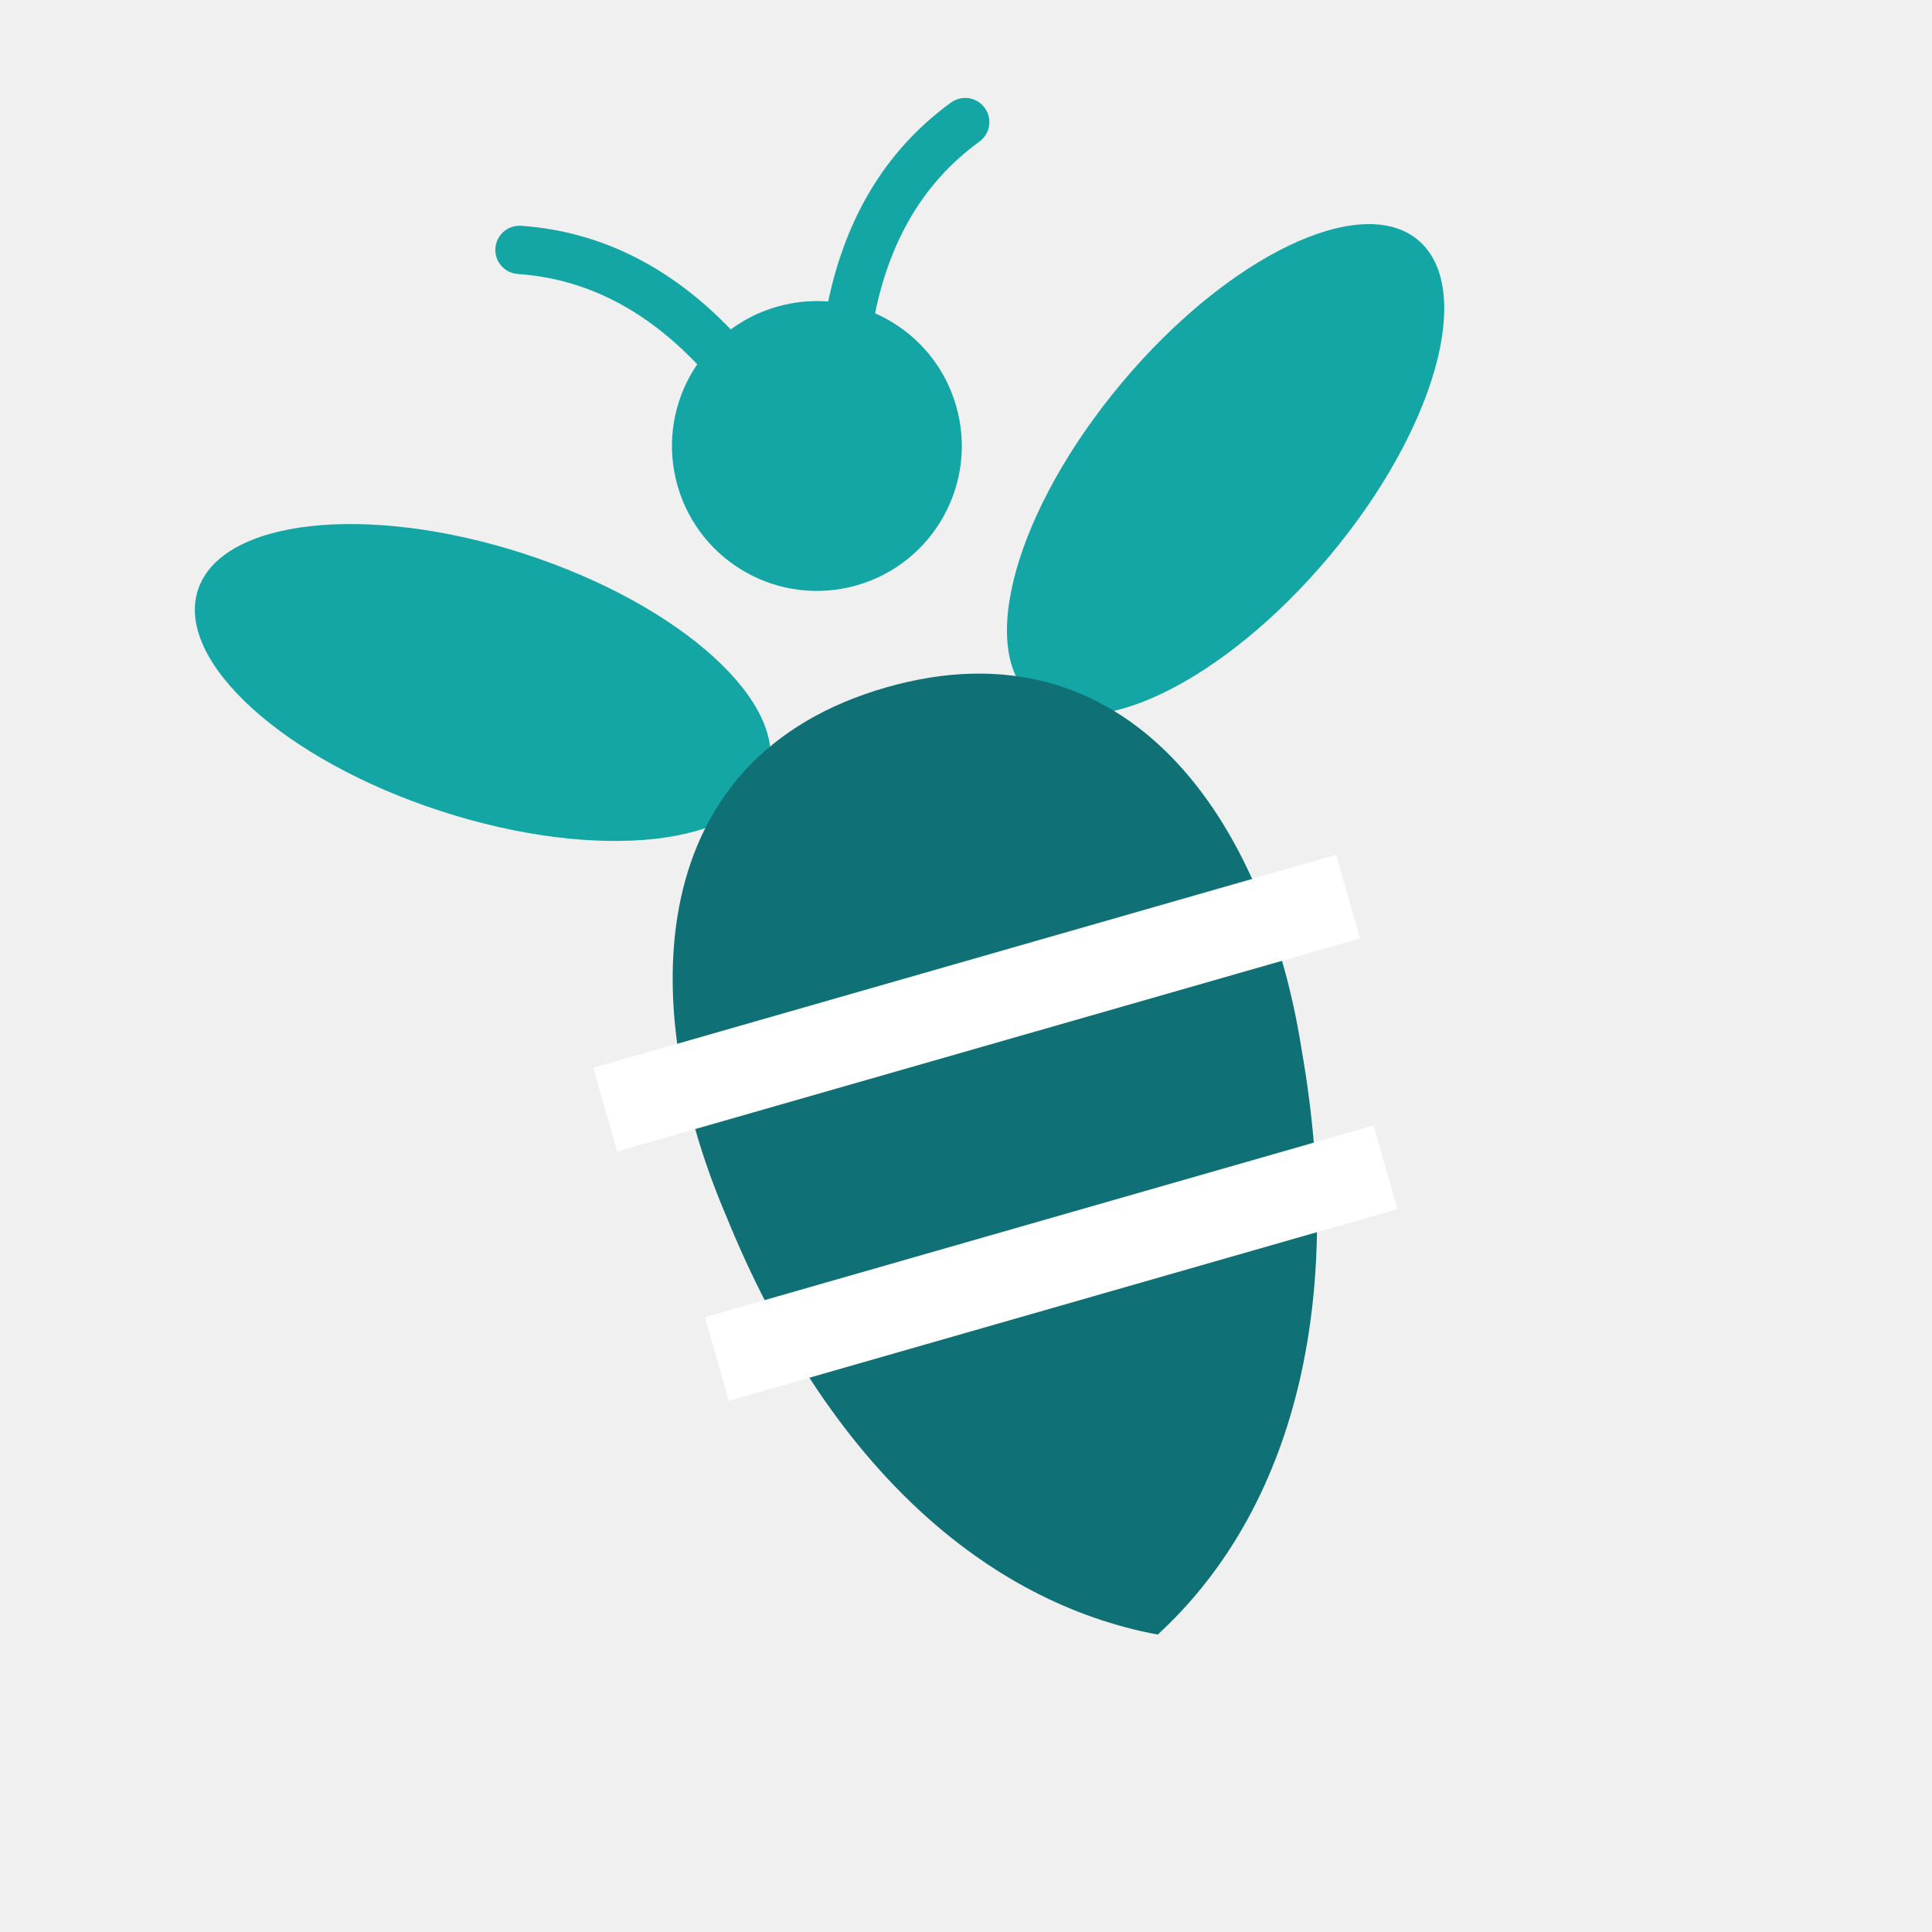
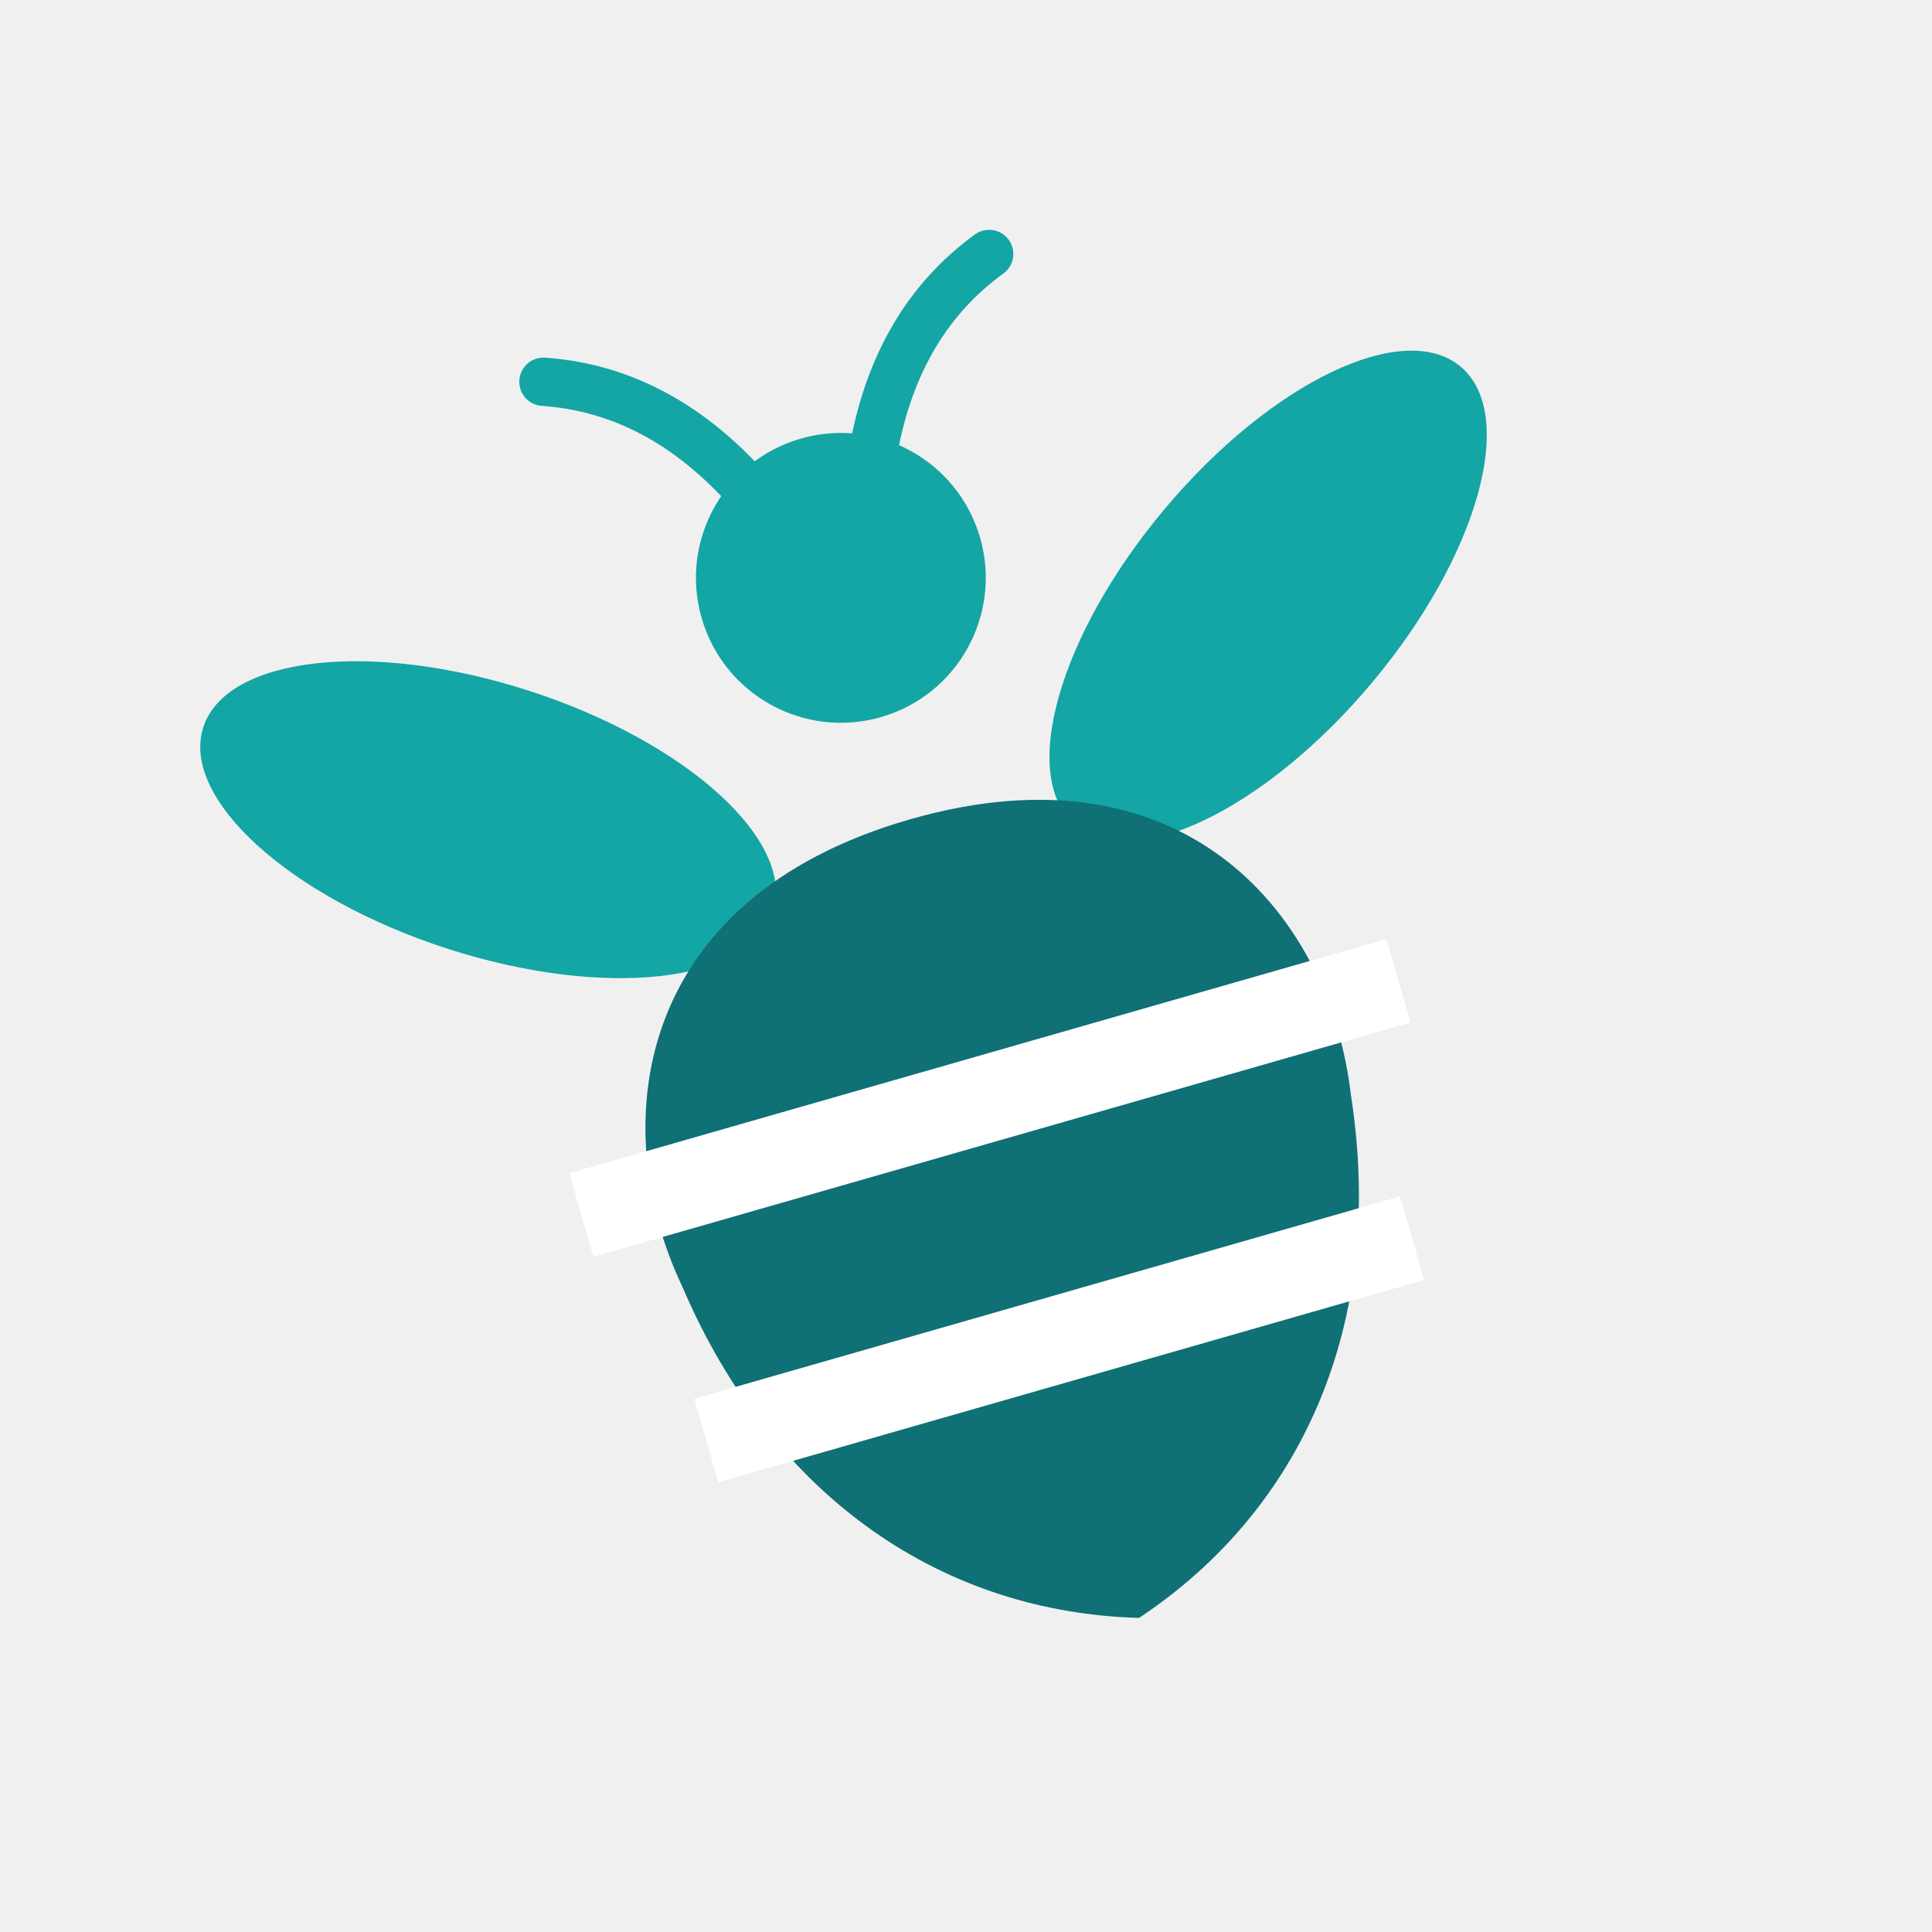
<svg xmlns="http://www.w3.org/2000/svg" viewBox="0 0 200 200">
-   <g transform="rotate(-16 100 100)">
-     <path d="M93 32 Q87 20 76 16" stroke="#14A5A5" stroke-width="5" stroke-linecap="round" fill="none" />
-     <path d="M107 32 Q113 20 124 16" stroke="#14A5A5" stroke-width="5" stroke-linecap="round" fill="none" />
-     <circle cx="100" cy="44" r="15" fill="#14A5A5" />
-     <ellipse cx="60" cy="58" rx="31" ry="14" fill="#14A5A5" transform="rotate(34 60 58)" />
-     <ellipse cx="140" cy="58" rx="31" ry="14" fill="#14A5A5" transform="rotate(-34 140 58)" />
-     <path d="M100 70 C126 70 134 94 131 118 C128 146 116 164 100 172 C84 164 72 146 69 118 C66 94 74 70 100 70 Z" fill="#0F7075" />
-     <path d="M60 104 H140" stroke="#ffffff" stroke-width="9" />
-     <path d="M64 132 H136" stroke="#ffffff" stroke-width="9" />
+   <g transform="rotate(-16 100 105)">
+     <path d="M93 46 Q87 34 76 30" stroke="#14A5A5" stroke-width="5" stroke-linecap="round" fill="none" />
+     <path d="M107 46 Q113 34 124 30" stroke="#14A5A5" stroke-width="5" stroke-linecap="round" fill="none" />
+     <circle cx="100" cy="58" r="15" fill="#14A5A5" />
+     <ellipse cx="58" cy="72" rx="31" ry="14" fill="#14A5A5" transform="rotate(34 58 72)" />
+     <ellipse cx="142" cy="72" rx="31" ry="14" fill="#14A5A5" transform="rotate(-34 142 72)" />
+     <path d="M100 84 C130 84 139 106 136 124 C133 148 119 164 100 170 C81 164 67 148 64 124 C61 106 70 84 100 84 Z" fill="#0F7075" />
+     <path d="M56 114 H144" stroke="#ffffff" stroke-width="9" />
+     <path d="M62 140 H138" stroke="#ffffff" stroke-width="9" />
  </g>
</svg>
